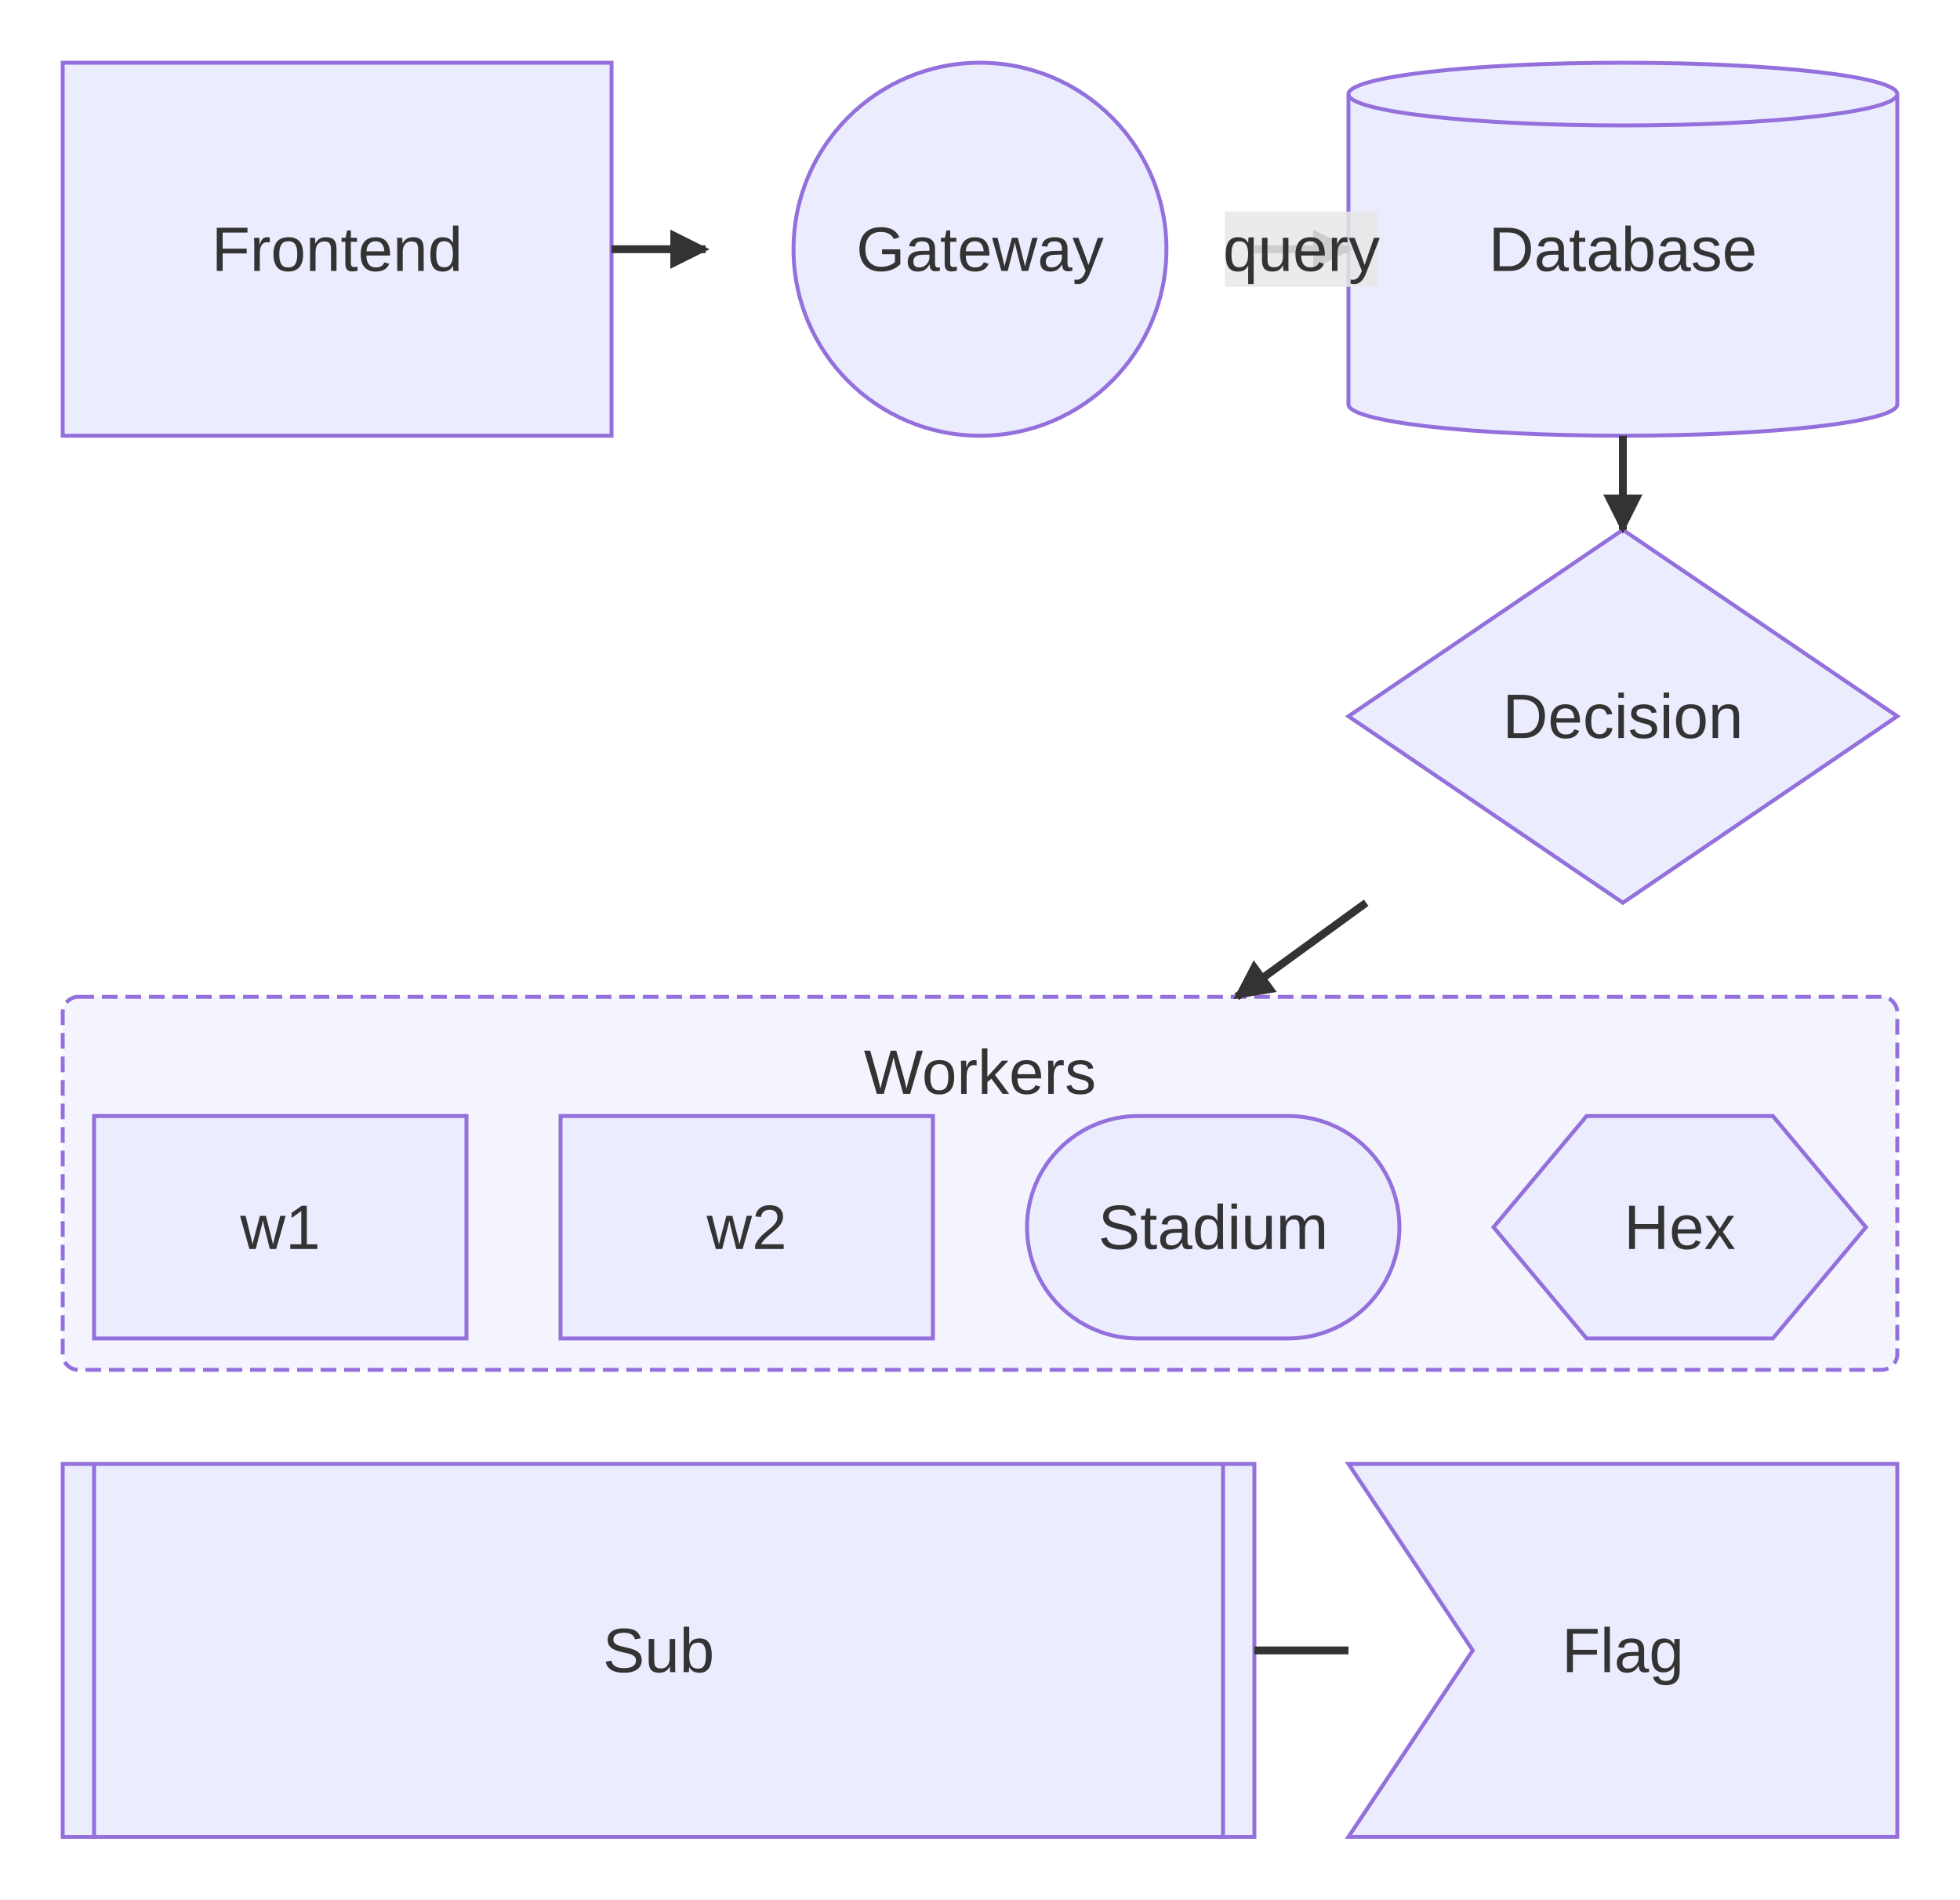
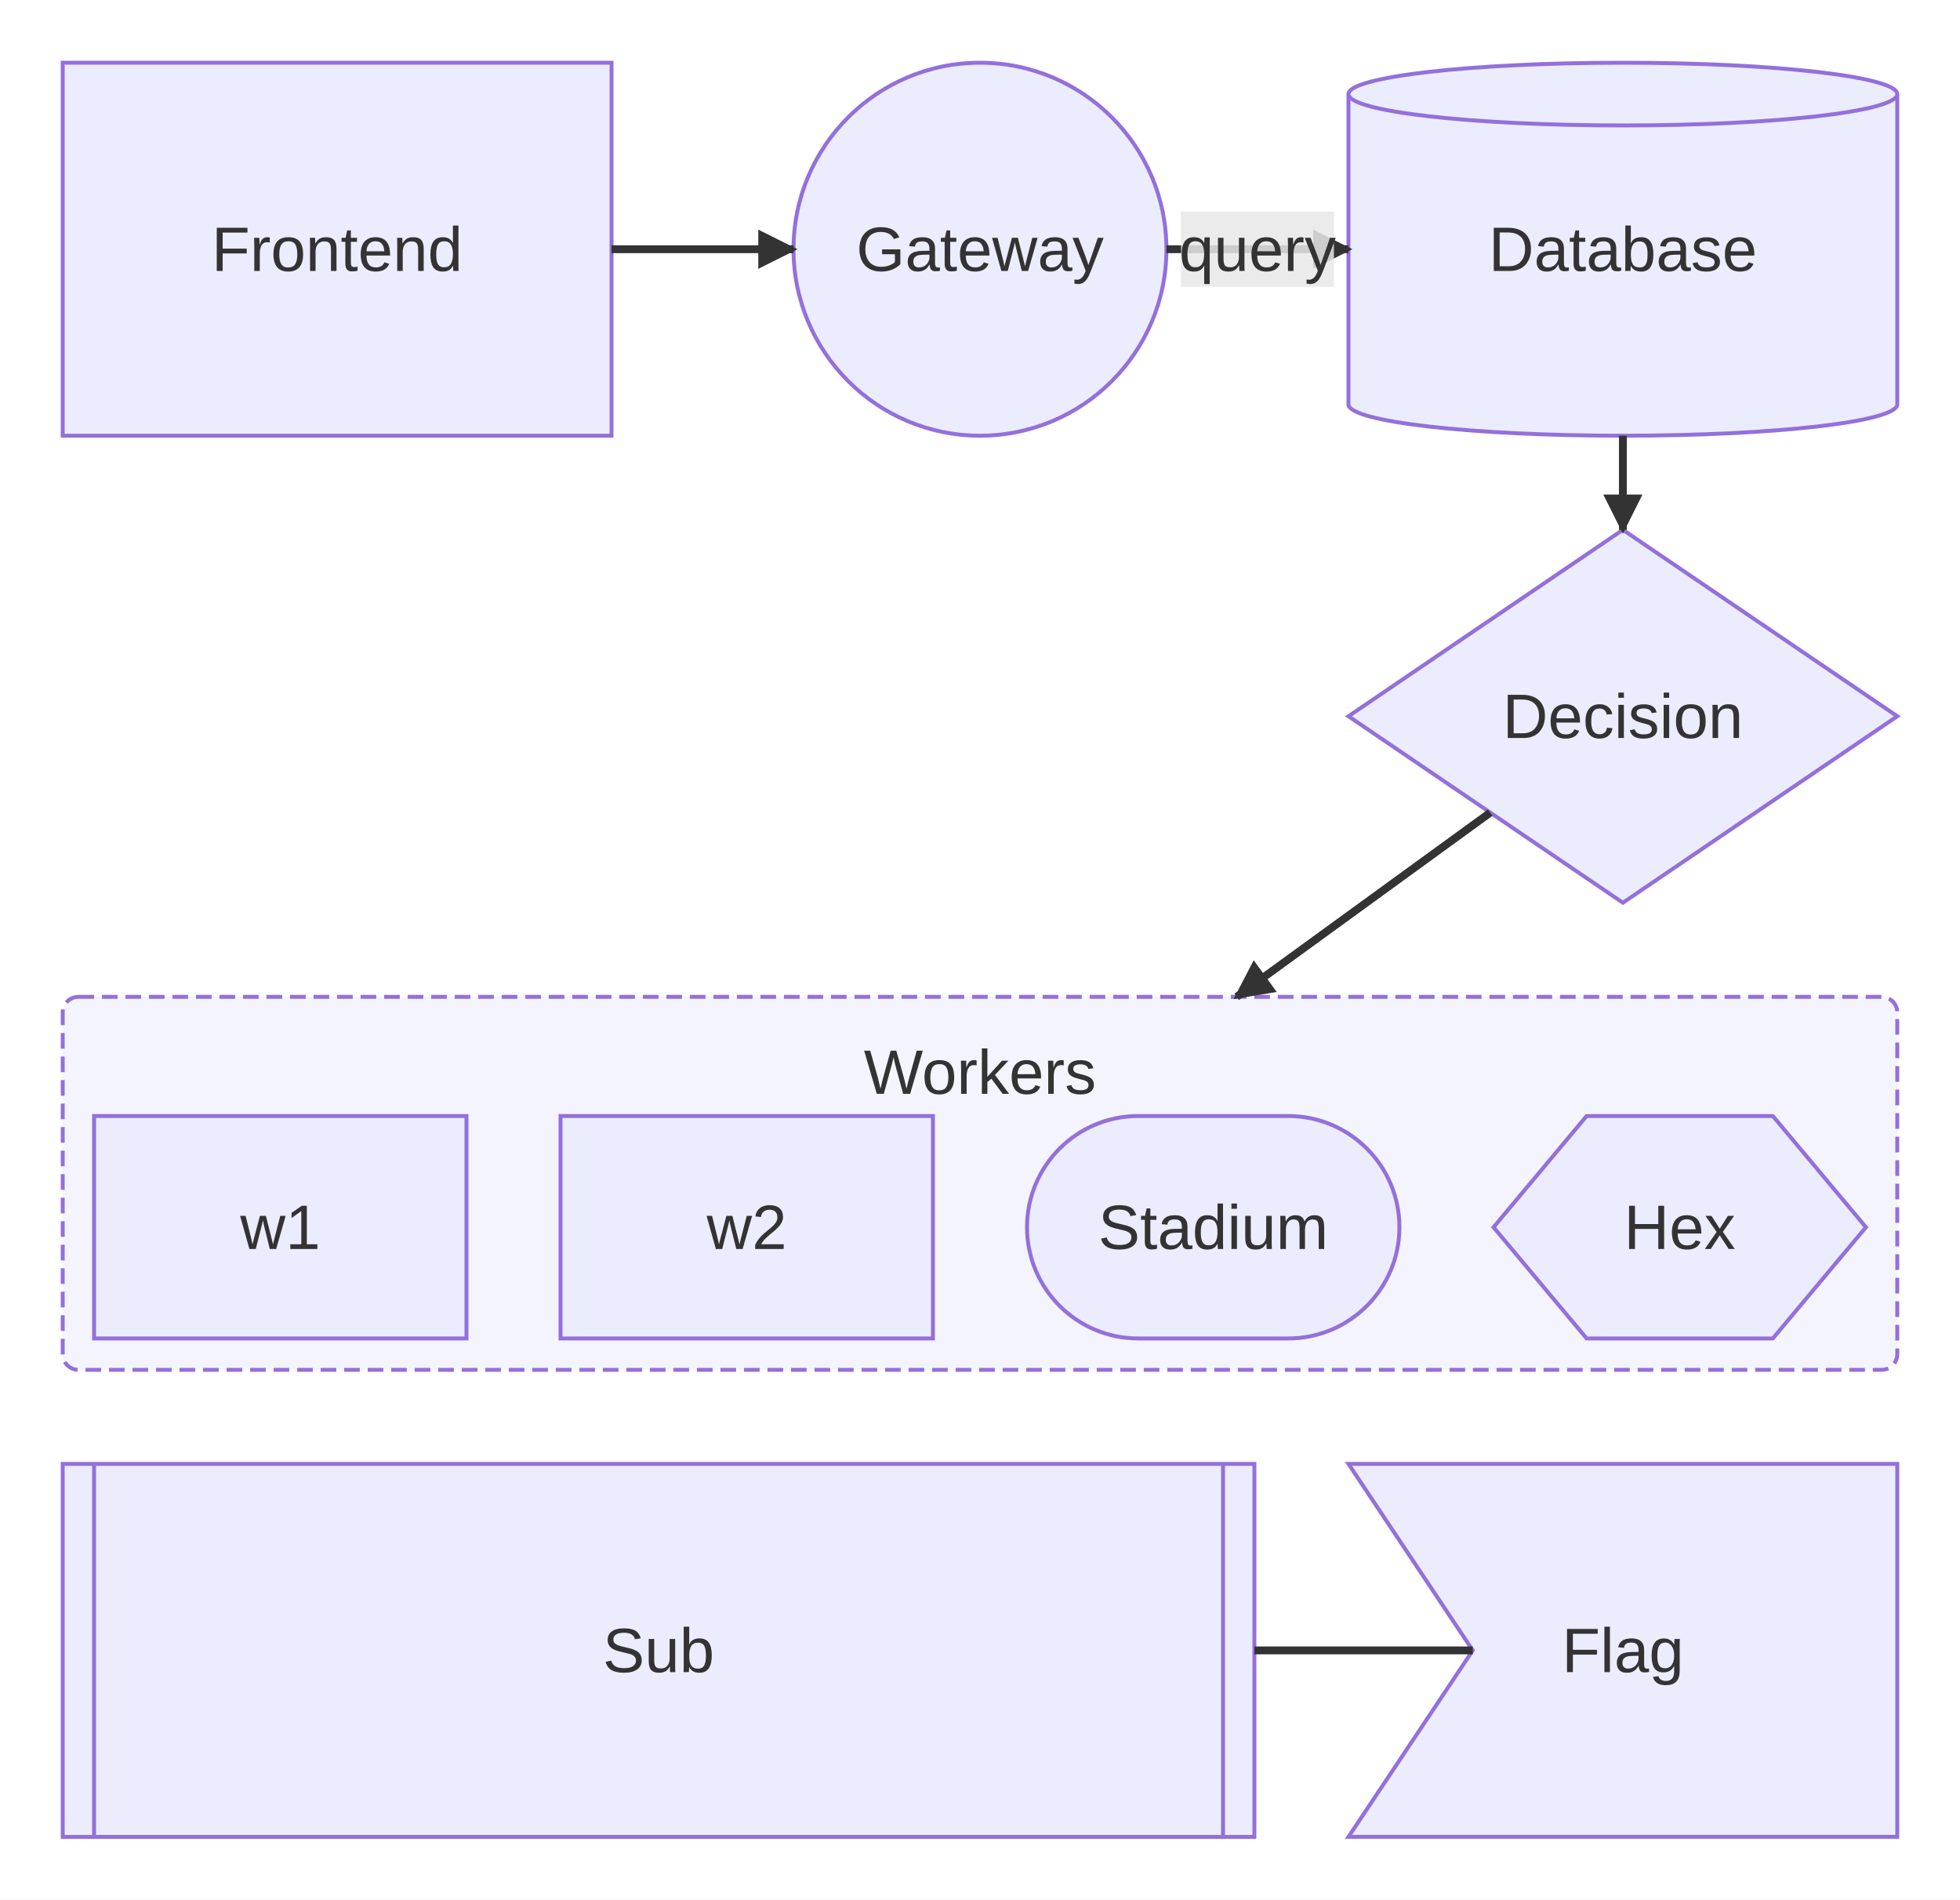
<svg xmlns="http://www.w3.org/2000/svg" id="mermaid" class="block" width="500.05" height="484.54" viewBox="-8 -8 500.05 484.54" role="graphics-document document" aria-roledescription="block">
  <style>#mermaid{font-family:"trebuchet ms",verdana,arial,sans-serif;font-size:16px;fill:#333;}#mermaid .bn{fill:#ECECFF;stroke:#9370DB;stroke-width:1px;}#mermaid .bg{fill:#f4f4ff;stroke:#9370DB;stroke-width:1px;stroke-dasharray:4,2;}#mermaid .be{fill:none;stroke:#333;stroke-width:2px;}#mermaid .bl{fill:#e8e8e8;opacity:.85;}#mermaid .bt{font-size:16px;}</style>
  <rect x="-8" y="-8" width="500.05" height="484.54" fill="white" />
  <defs>
    <marker id="blk-ae" viewBox="0 0 10 10" refX="9" refY="5" markerWidth="10" markerHeight="10" markerUnits="userSpaceOnUse" orient="auto">
      <path d="M0,0 L10,5 L0,10 z" fill="#333" />
    </marker>
    <marker id="blk-as" viewBox="0 0 10 10" refX="1" refY="5" markerWidth="10" markerHeight="10" markerUnits="userSpaceOnUse" orient="auto">
      <path d="M10,0 L0,5 L10,10 z" fill="#333" />
    </marker>
  </defs>
  <g class="node" id="blk-a">
    <rect class="bn" x="8" y="8" width="140.02" height="95.14" />
    <text class="bt" x="78.01" y="55.57" text-anchor="middle" dominant-baseline="central">Frontend</text>
  </g>
  <g class="node" id="blk-b">
    <circle class="bn" cx="242.02" cy="55.57" r="47.57" />
    <text class="bt" x="242.02" y="55.57" text-anchor="middle" dominant-baseline="central">Gateway</text>
  </g>
  <g class="node" id="blk-c">
    <path class="bn" d="M336.03,16a70.01,8 0 0 0 140.02,0a70.01,8 0 0 0 -140.02,0v79.14a70.01,8 0 0 0 140.02,0v-79.14" />
    <text class="bt" x="406.04" y="55.57" text-anchor="middle" dominant-baseline="central">Database</text>
  </g>
  <g class="node" id="blk-d">
    <polygon class="bn" points="406.04,127.14 476.05,174.7 406.04,222.27 336.03,174.7" />
    <text class="bt" x="406.04" y="174.7" text-anchor="middle" dominant-baseline="central">Decision</text>
  </g>
  <rect class="bg" x="8" y="246.27" width="468.05" height="95.14" rx="4" />
  <text class="bt" x="242.02" y="265.47" text-anchor="middle" dominant-baseline="central">Workers</text>
  <g class="node" id="blk-w1">
    <rect class="bn" x="16" y="276.67" width="95.01" height="56.74" />
    <text class="bt" x="63.51" y="305.04" text-anchor="middle" dominant-baseline="central">w1</text>
  </g>
  <g class="node" id="blk-w2">
    <rect class="bn" x="135.01" y="276.67" width="95.01" height="56.74" />
    <text class="bt" x="182.52" y="305.04" text-anchor="middle" dominant-baseline="central">w2</text>
  </g>
  <g class="node" id="blk-w3">
    <rect class="bn" x="254.02" y="276.67" width="95.01" height="56.74" rx="28.37" />
    <text class="bt" x="301.53" y="305.04" text-anchor="middle" dominant-baseline="central">Stadium</text>
  </g>
  <g class="node" id="blk-w4">
    <polygon class="bn" points="396.79,276.67 444.3,276.67 468.05,305.04 444.3,333.41 396.79,333.41 373.04,305.04" />
    <text class="bt" x="420.54" y="305.04" text-anchor="middle" dominant-baseline="central">Hex</text>
  </g>
  <g class="node" id="blk-e">
    <rect class="bn" x="8" y="365.41" width="304.03" height="95.14" />
    <line class="bn" x1="16" y1="365.41" x2="16" y2="460.54" />
    <line class="bn" x1="304.03" y1="365.41" x2="304.03" y2="460.54" />
    <text class="bt" x="160.02" y="412.98" text-anchor="middle" dominant-baseline="central">Sub</text>
  </g>
  <g class="node" id="blk-f">
    <polygon class="bn" points="336.03,365.41 476.05,365.41 476.05,460.54 336.03,460.54 367.74,412.98" />
    <text class="bt" x="406.04" y="412.98" text-anchor="middle" dominant-baseline="central">Flag</text>
  </g>
-   <path class="be" d="M148.02,55.57L172.02,55.57" marker-end="url(#blk-ae)" />
-   <path class="be" d="M312.03,55.57L336.03,55.57" marker-end="url(#blk-ae)" />
-   <rect class="bl" x="304.52" y="45.97" width="39.01" height="19.2" />
-   <text class="bt" font-size="14" x="324.03" y="55.57" text-anchor="middle" dominant-baseline="central">query</text>
+   <path class="be" d="M148.02,55.57L194.46,55.57" marker-end="url(#blk-ae)" />
+   <path class="be" d="M289.59,55.57L336.03,55.57" marker-end="url(#blk-ae)" />
+   <rect class="bl" x="293.31" y="45.97" width="39.01" height="19.2" />
+   <text class="bt" font-size="14" x="312.81" y="55.57" text-anchor="middle" dominant-baseline="central">query</text>
  <path class="be" d="M406.04,103.14L406.04,127.14" marker-end="url(#blk-ae)" />
-   <path class="be" d="M340.55,222.27L307.51,246.27" marker-end="url(#blk-ae)" />
-   <path class="be" d="M312.03,412.98L336.03,412.98" />
+   <path class="be" d="M372.2,199.28L307.51,246.27" marker-end="url(#blk-ae)" />
+   <path class="be" d="M312.03,412.98L367.74,412.98" />
</svg>
